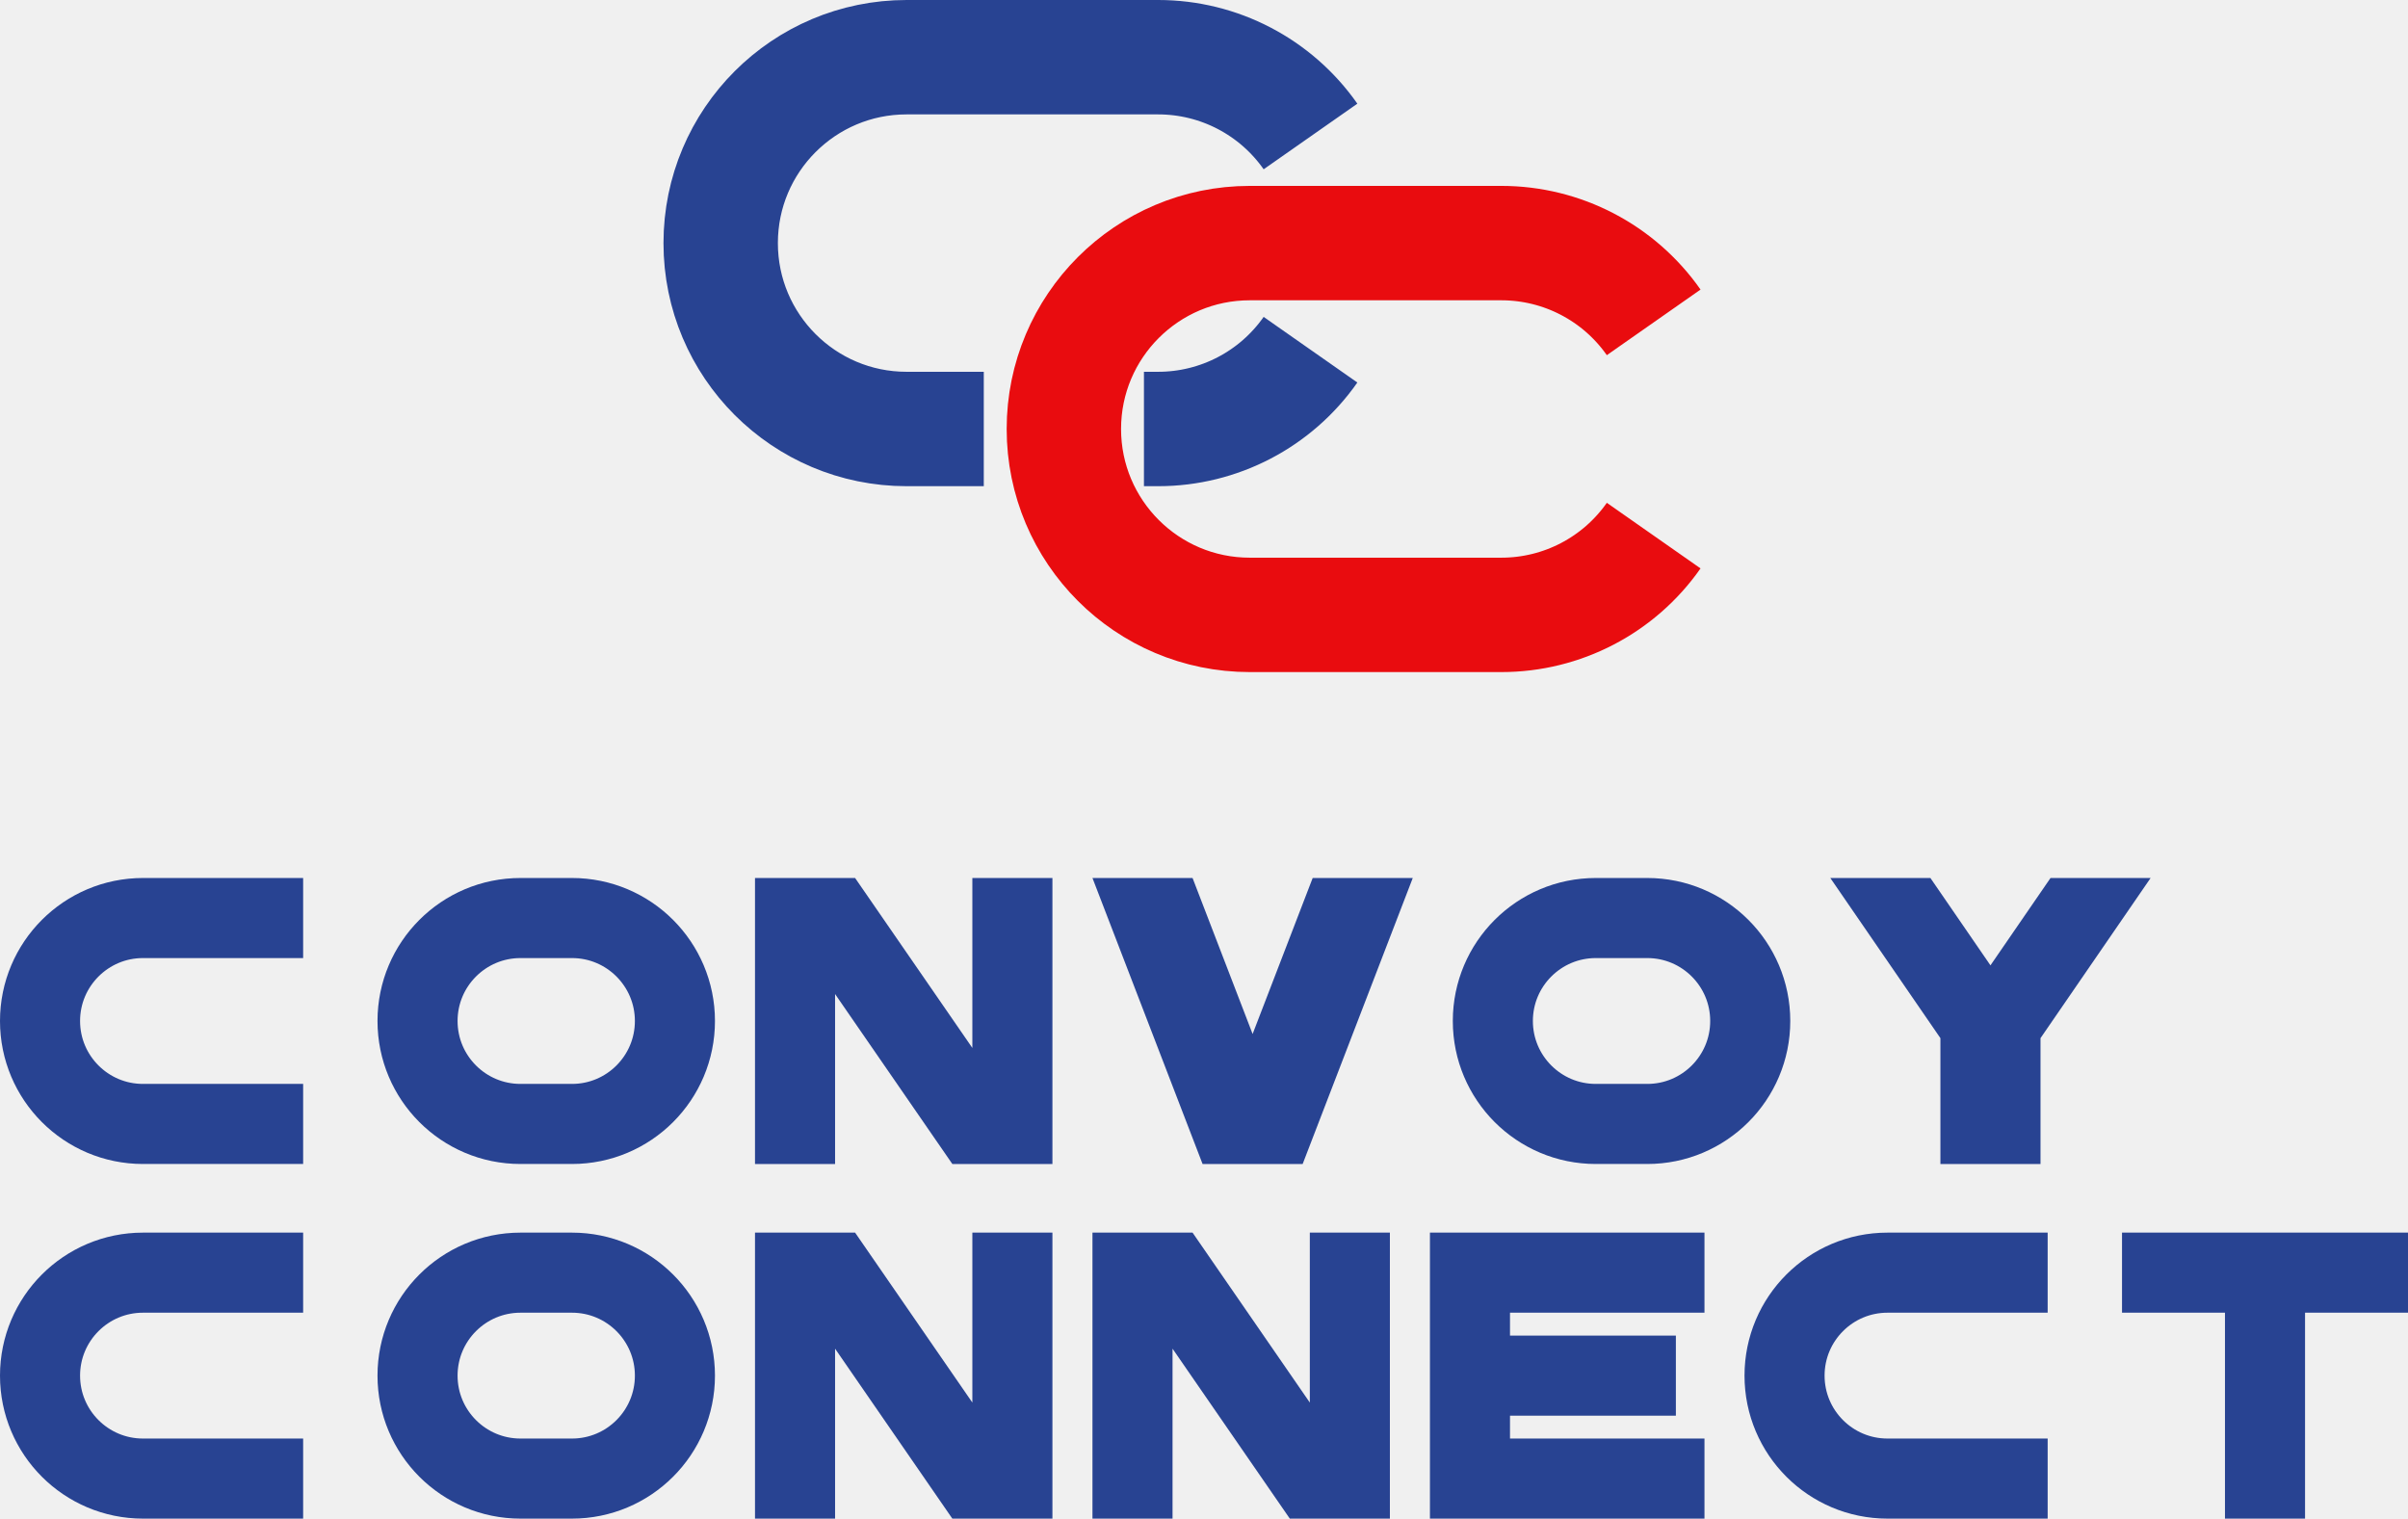
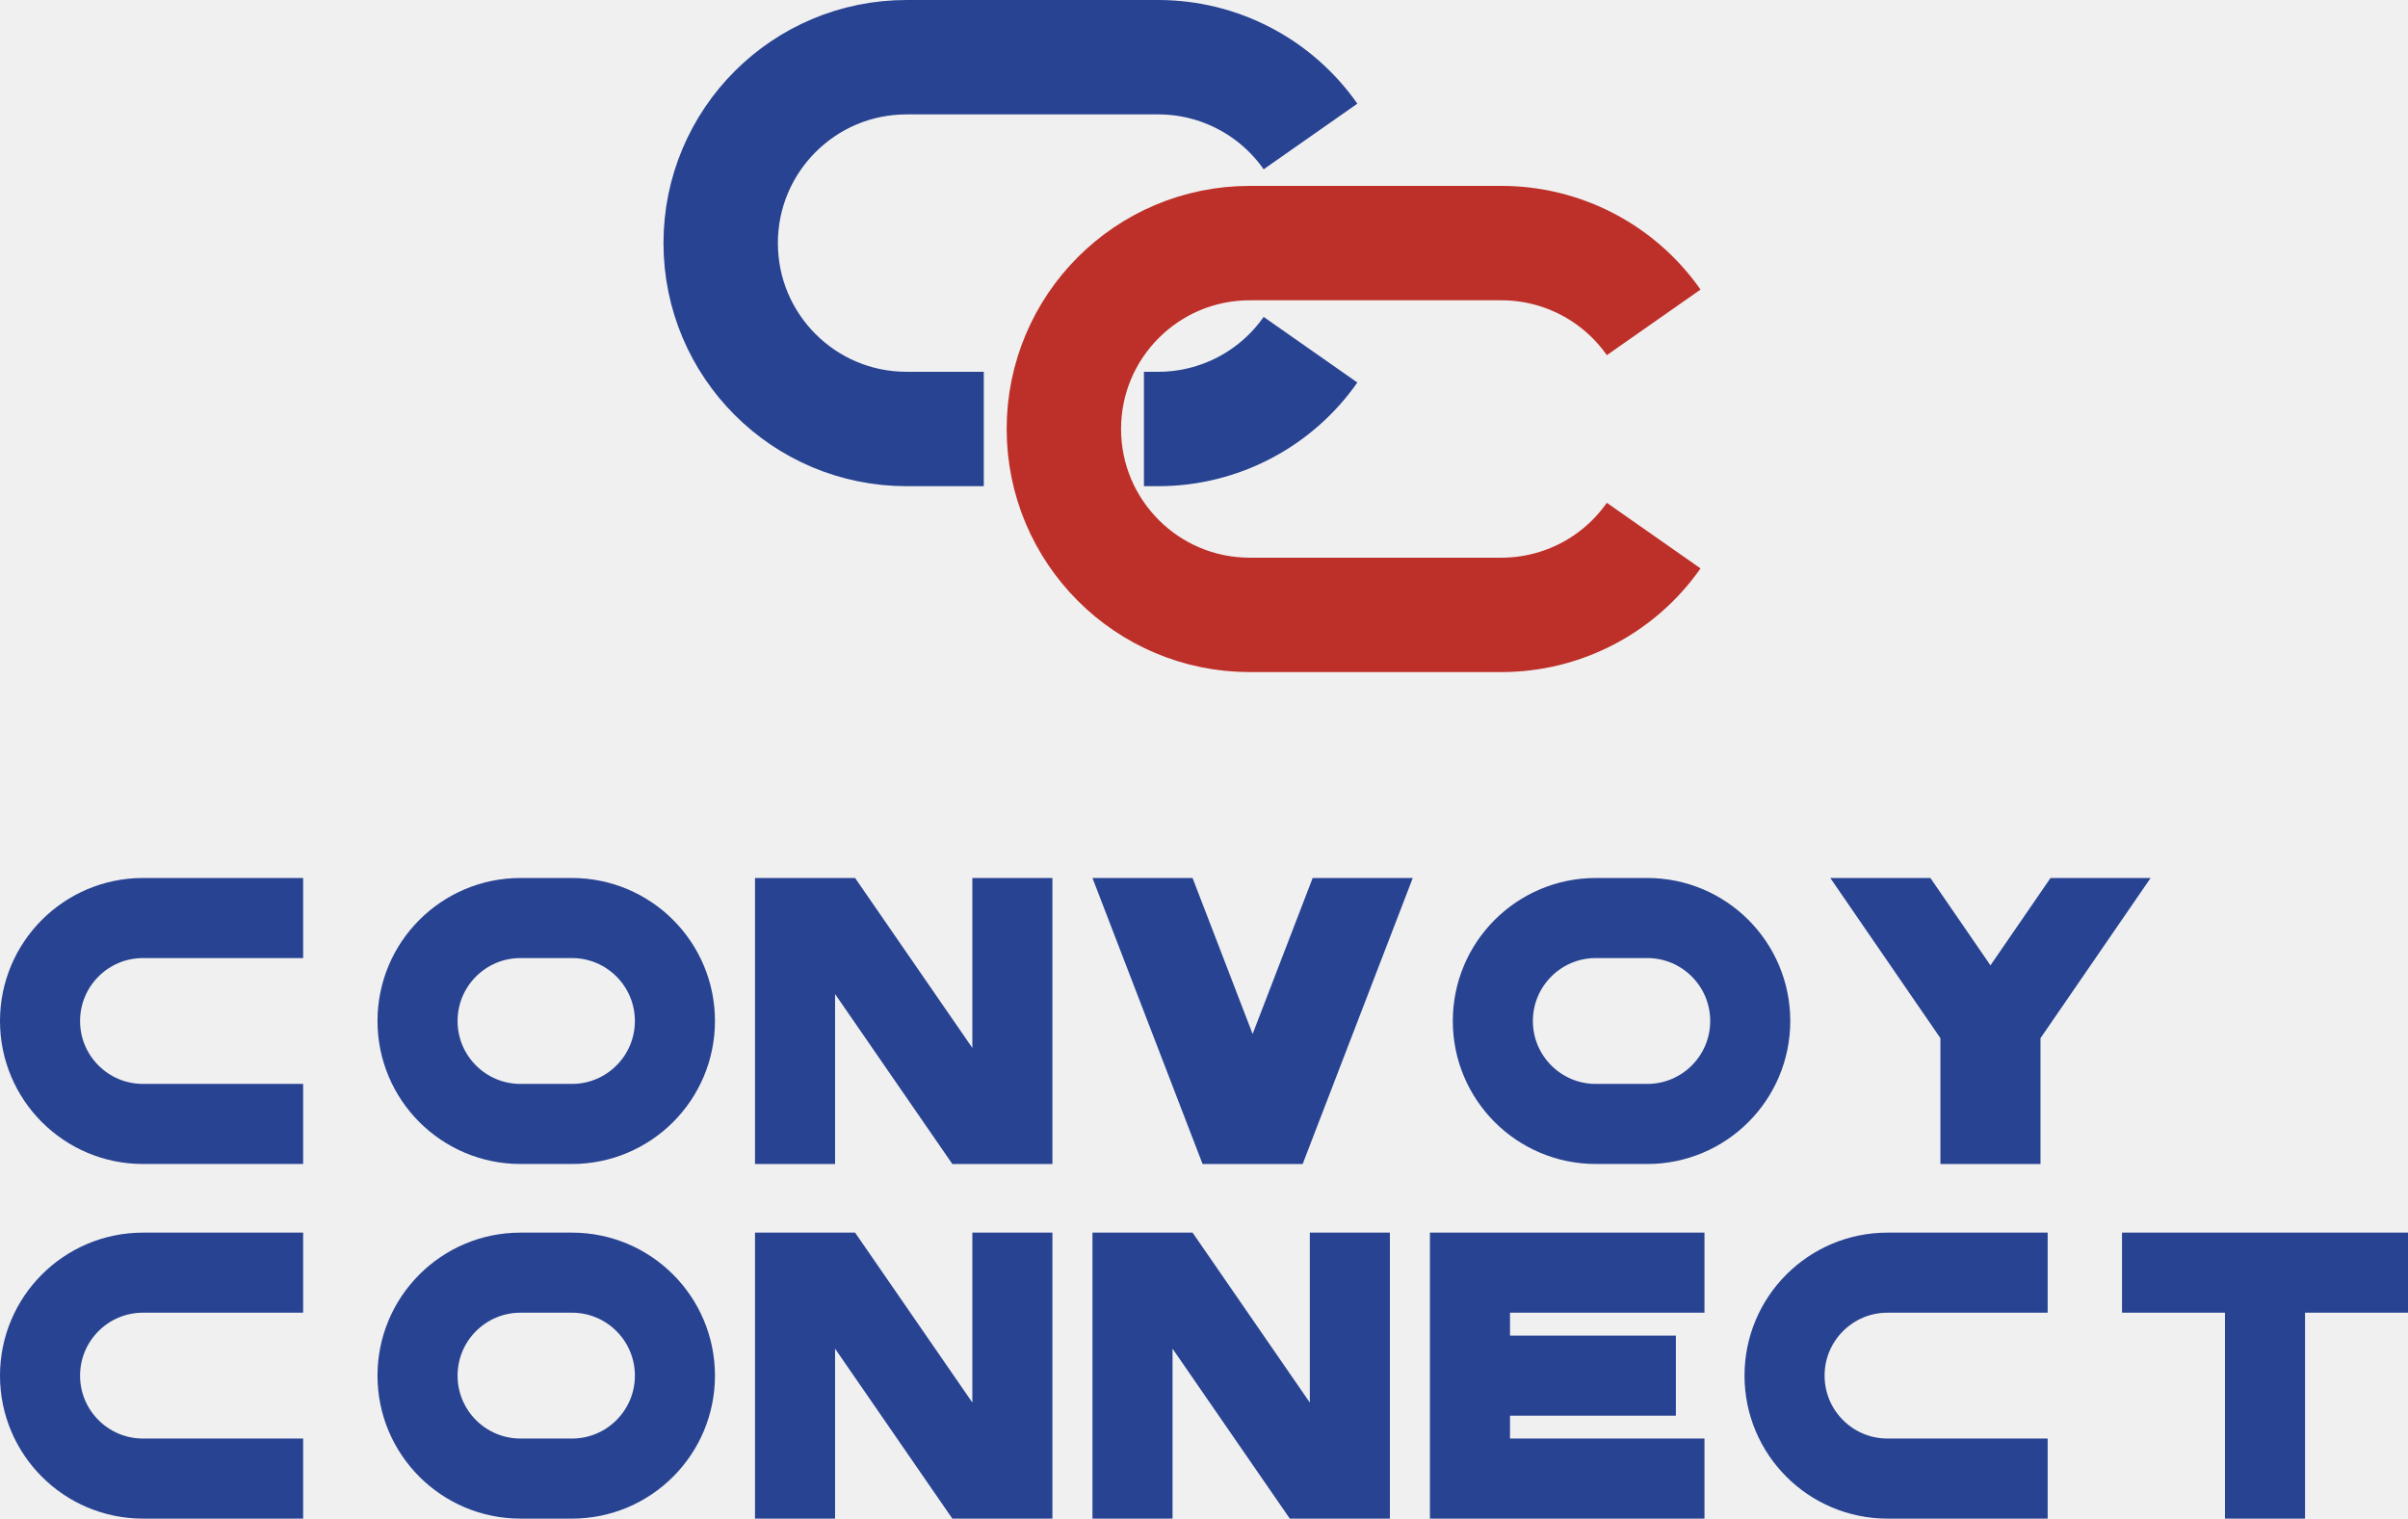
<svg xmlns="http://www.w3.org/2000/svg" viewBox="0 0 842 531.0" width="842" height="531.0" role="img">
  <defs>
    <clipPath id="row">
      <rect x="-20" y="0" width="2000" height="100" />
    </clipPath>
  </defs>
  <g transform="translate(232.0 0)">
    <defs>
      <mask id="m" maskUnits="userSpaceOnUse" x="-50" y="-50" width="600" height="400">
        <rect x="-50" y="-50" width="600" height="400" fill="#fff" />
        <path d="M140.0 110.0V190.0" stroke="#000" stroke-width="56" />
      </mask>
    </defs>
    <g fill="none" stroke-width="40">
      <path stroke="#284392" d="M226.24 47.72A65 65 0 0 0 173.0 20.0H85.0A65 65 0 0 0 85.0 150.0H173.0A65 65 0 0 0 226.24 122.28" mask="url(#m)" />
-       <path stroke="#E90C0F" d="M346.24 112.72A65 65 0 0 0 293.0 85.0H205.0A65 65 0 0 0 205.0 215.0H293.0A65 65 0 0 0 346.24 187.28" />
+       <path stroke="#BD3029" d="M346.24 112.72A65 65 0 0 0 293.0 85.0H205.0A65 65 0 0 0 205.0 215.0H293.0A65 65 0 0 0 346.24 187.28" />
    </g>
  </g>
  <g transform="translate(0 307.0)">
    <g transform="translate(0 0)">
      <g clip-path="url(#row)" fill="none" stroke="#284392" stroke-width="28" stroke-linejoin="miter" stroke-miterlimit="10">
        <path transform="translate(0 0)" d="M106 14.0H50A36.0 36.0 0 0 0 50 86.0H106" />
        <path transform="translate(132 0)" d="M50 14.0H68A36.0 36.0 0 0 1 68 86.0H50A36.0 36.0 0 0 1 50 14.0Z" />
        <path transform="translate(508 0)" d="M50 14.0H68A36.0 36.0 0 0 1 68 86.0H50A36.0 36.0 0 0 1 50 14.0Z" />
      </g>
      <g fill="#284392">
        <path transform="translate(264 0)" d="M0 0H28V100H0ZM76 0H104V100H76ZM0 0H35.0L104 100H69.0Z" />
        <path transform="translate(382 0)" d="M0 0H35.0L73.5 100H38.5ZM77.0 0H112L73.5 100H38.5Z" />
        <path transform="translate(640 0)" d="M0 0H35.0L73.5 56H38.5ZM77.0 0H112L73.5 56H38.5ZM38.5 54H73.5V100H38.5Z" />
      </g>
    </g>
    <g transform="translate(0 124)">
      <g clip-path="url(#row)" fill="none" stroke="#284392" stroke-width="28" stroke-linejoin="miter" stroke-miterlimit="10">
        <path transform="translate(0 0)" d="M106 14.0H50A36.0 36.0 0 0 0 50 86.0H106" />
        <path transform="translate(132 0)" d="M50 14.0H68A36.0 36.0 0 0 1 68 86.0H50A36.0 36.0 0 0 1 50 14.0Z" />
        <path transform="translate(500 0)" d="M14.0 -10V110M0 14.0H96M0 50H86M0 86.0H96" />
        <path transform="translate(610 0)" d="M106 14.0H50A36.0 36.0 0 0 0 50 86.0H106" />
        <path transform="translate(742 0)" d="M0 14.0H100M50.0 -10V110" />
      </g>
      <g fill="#284392">
        <path transform="translate(264 0)" d="M0 0H28V100H0ZM76 0H104V100H76ZM0 0H35.0L104 100H69.0Z" />
        <path transform="translate(382 0)" d="M0 0H28V100H0ZM76 0H104V100H76ZM0 0H35.0L104 100H69.0Z" />
      </g>
    </g>
  </g>
</svg>
